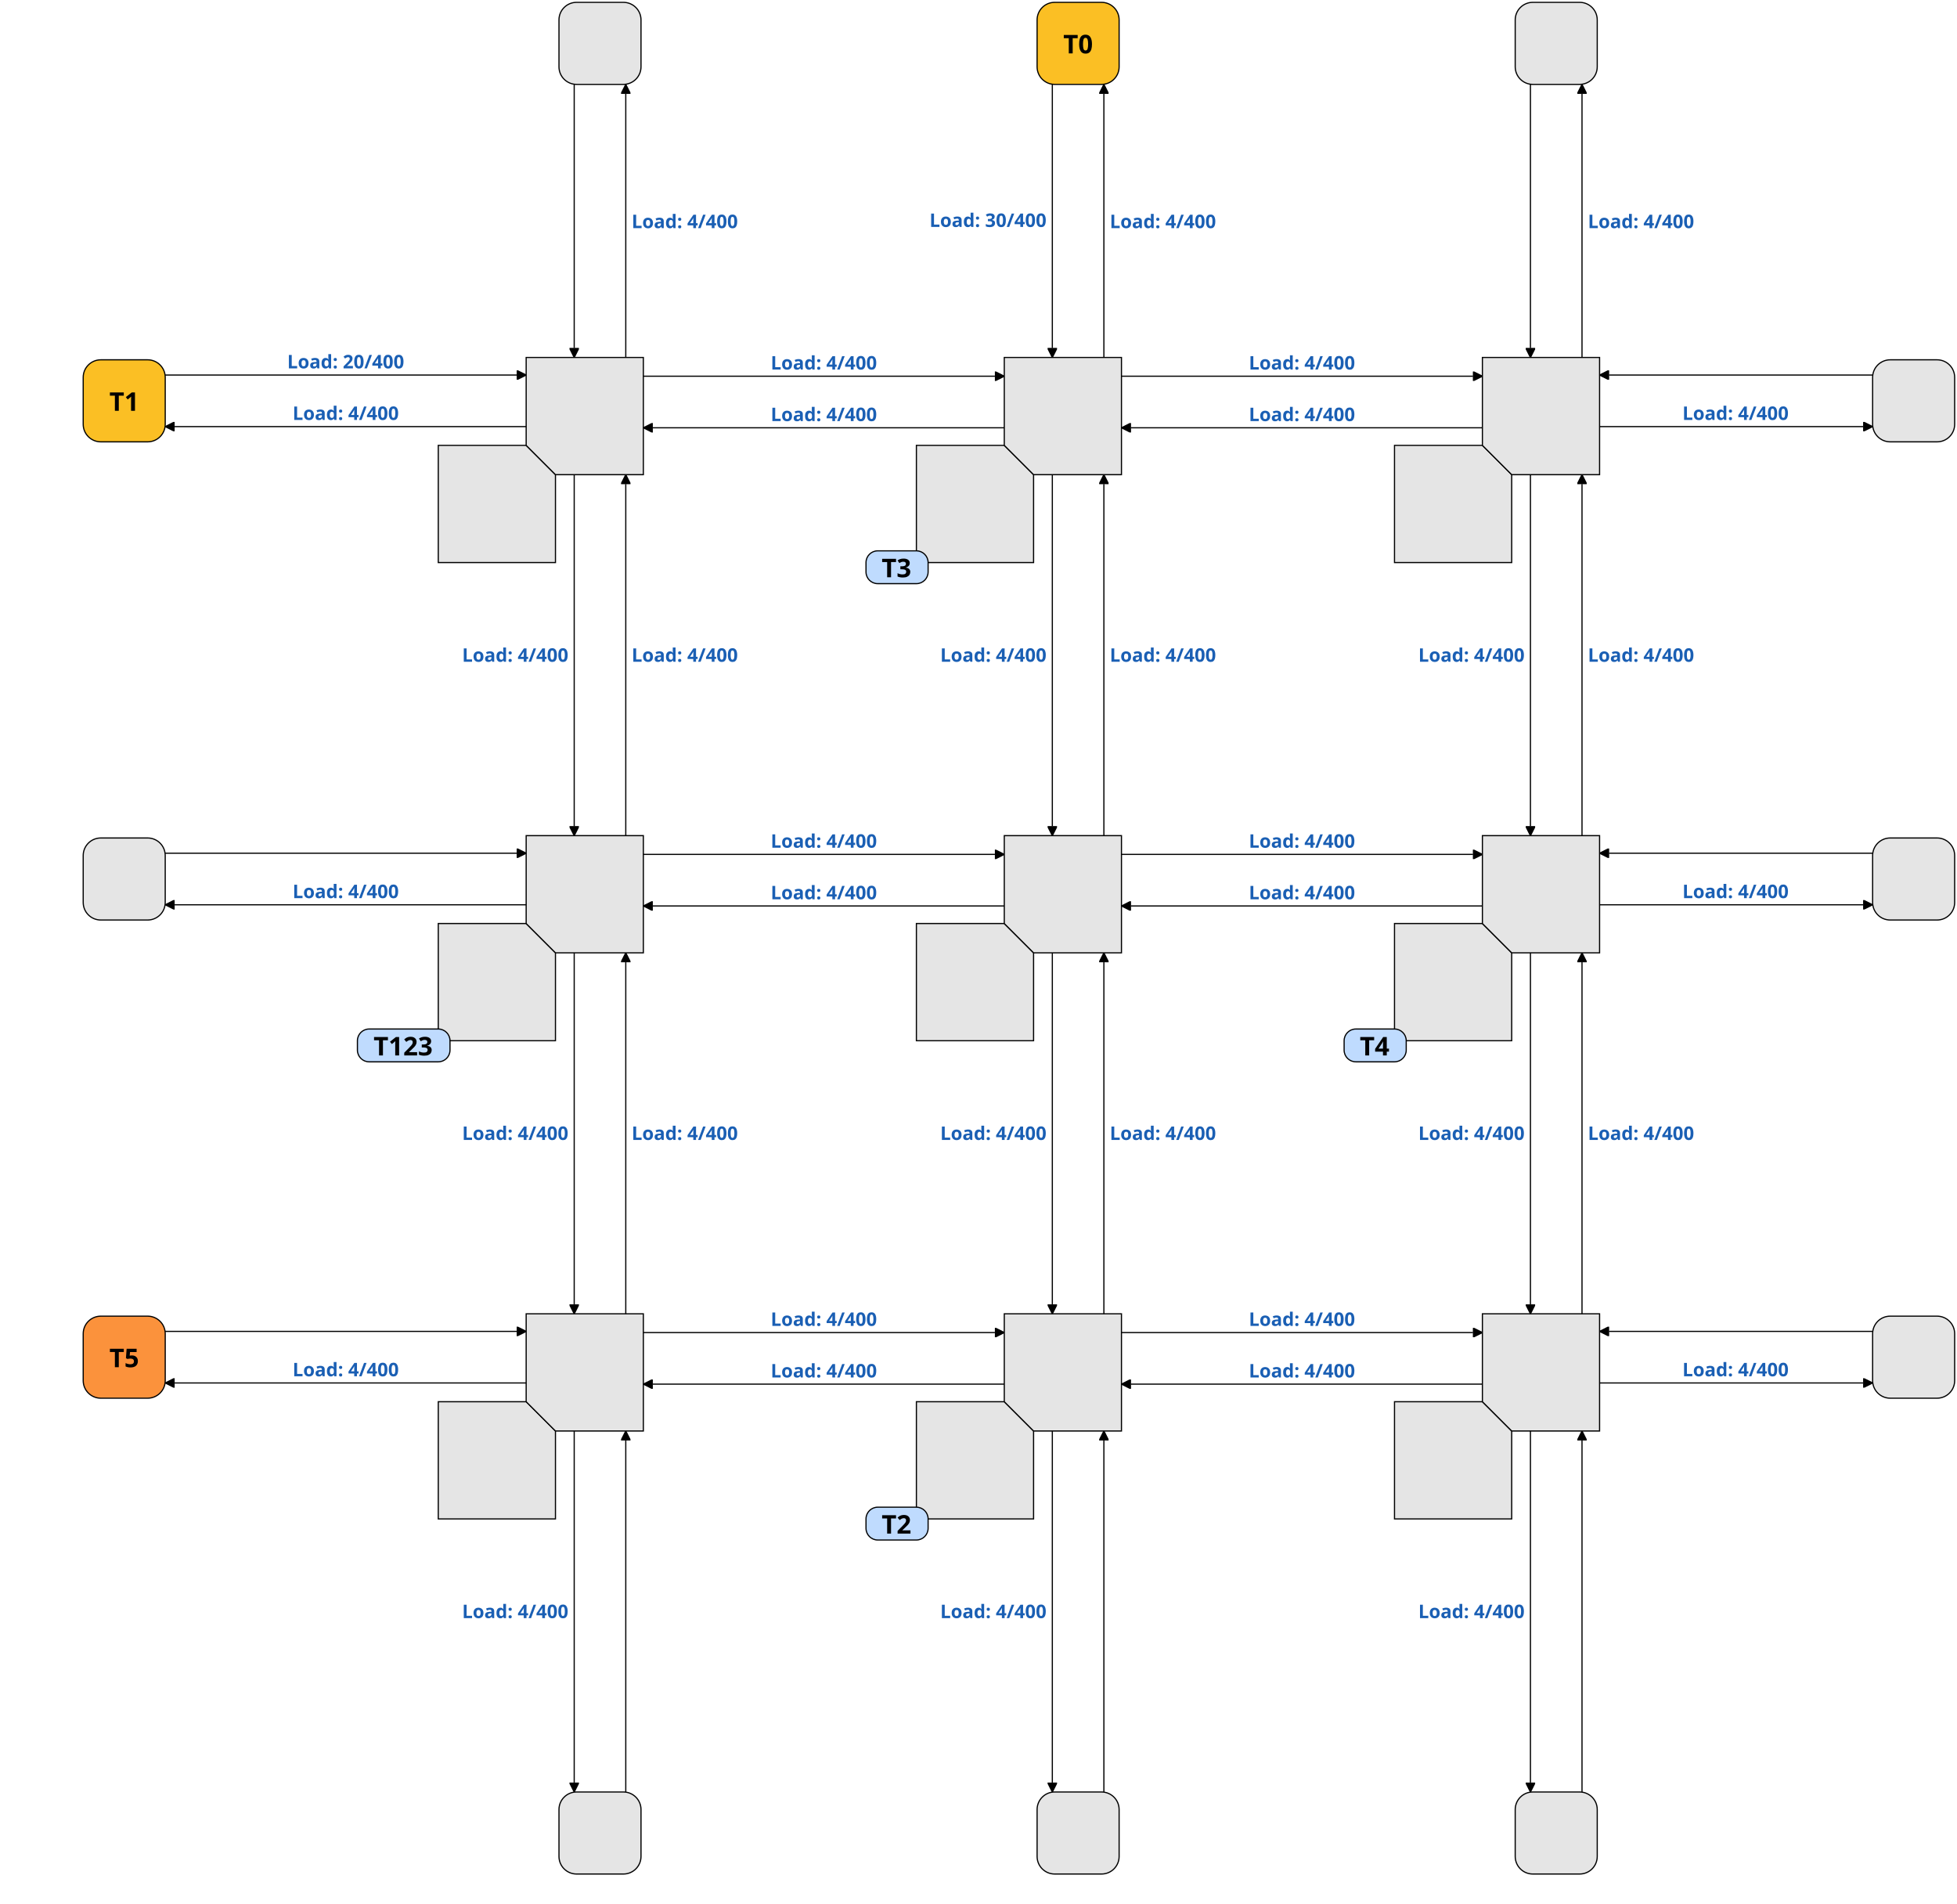
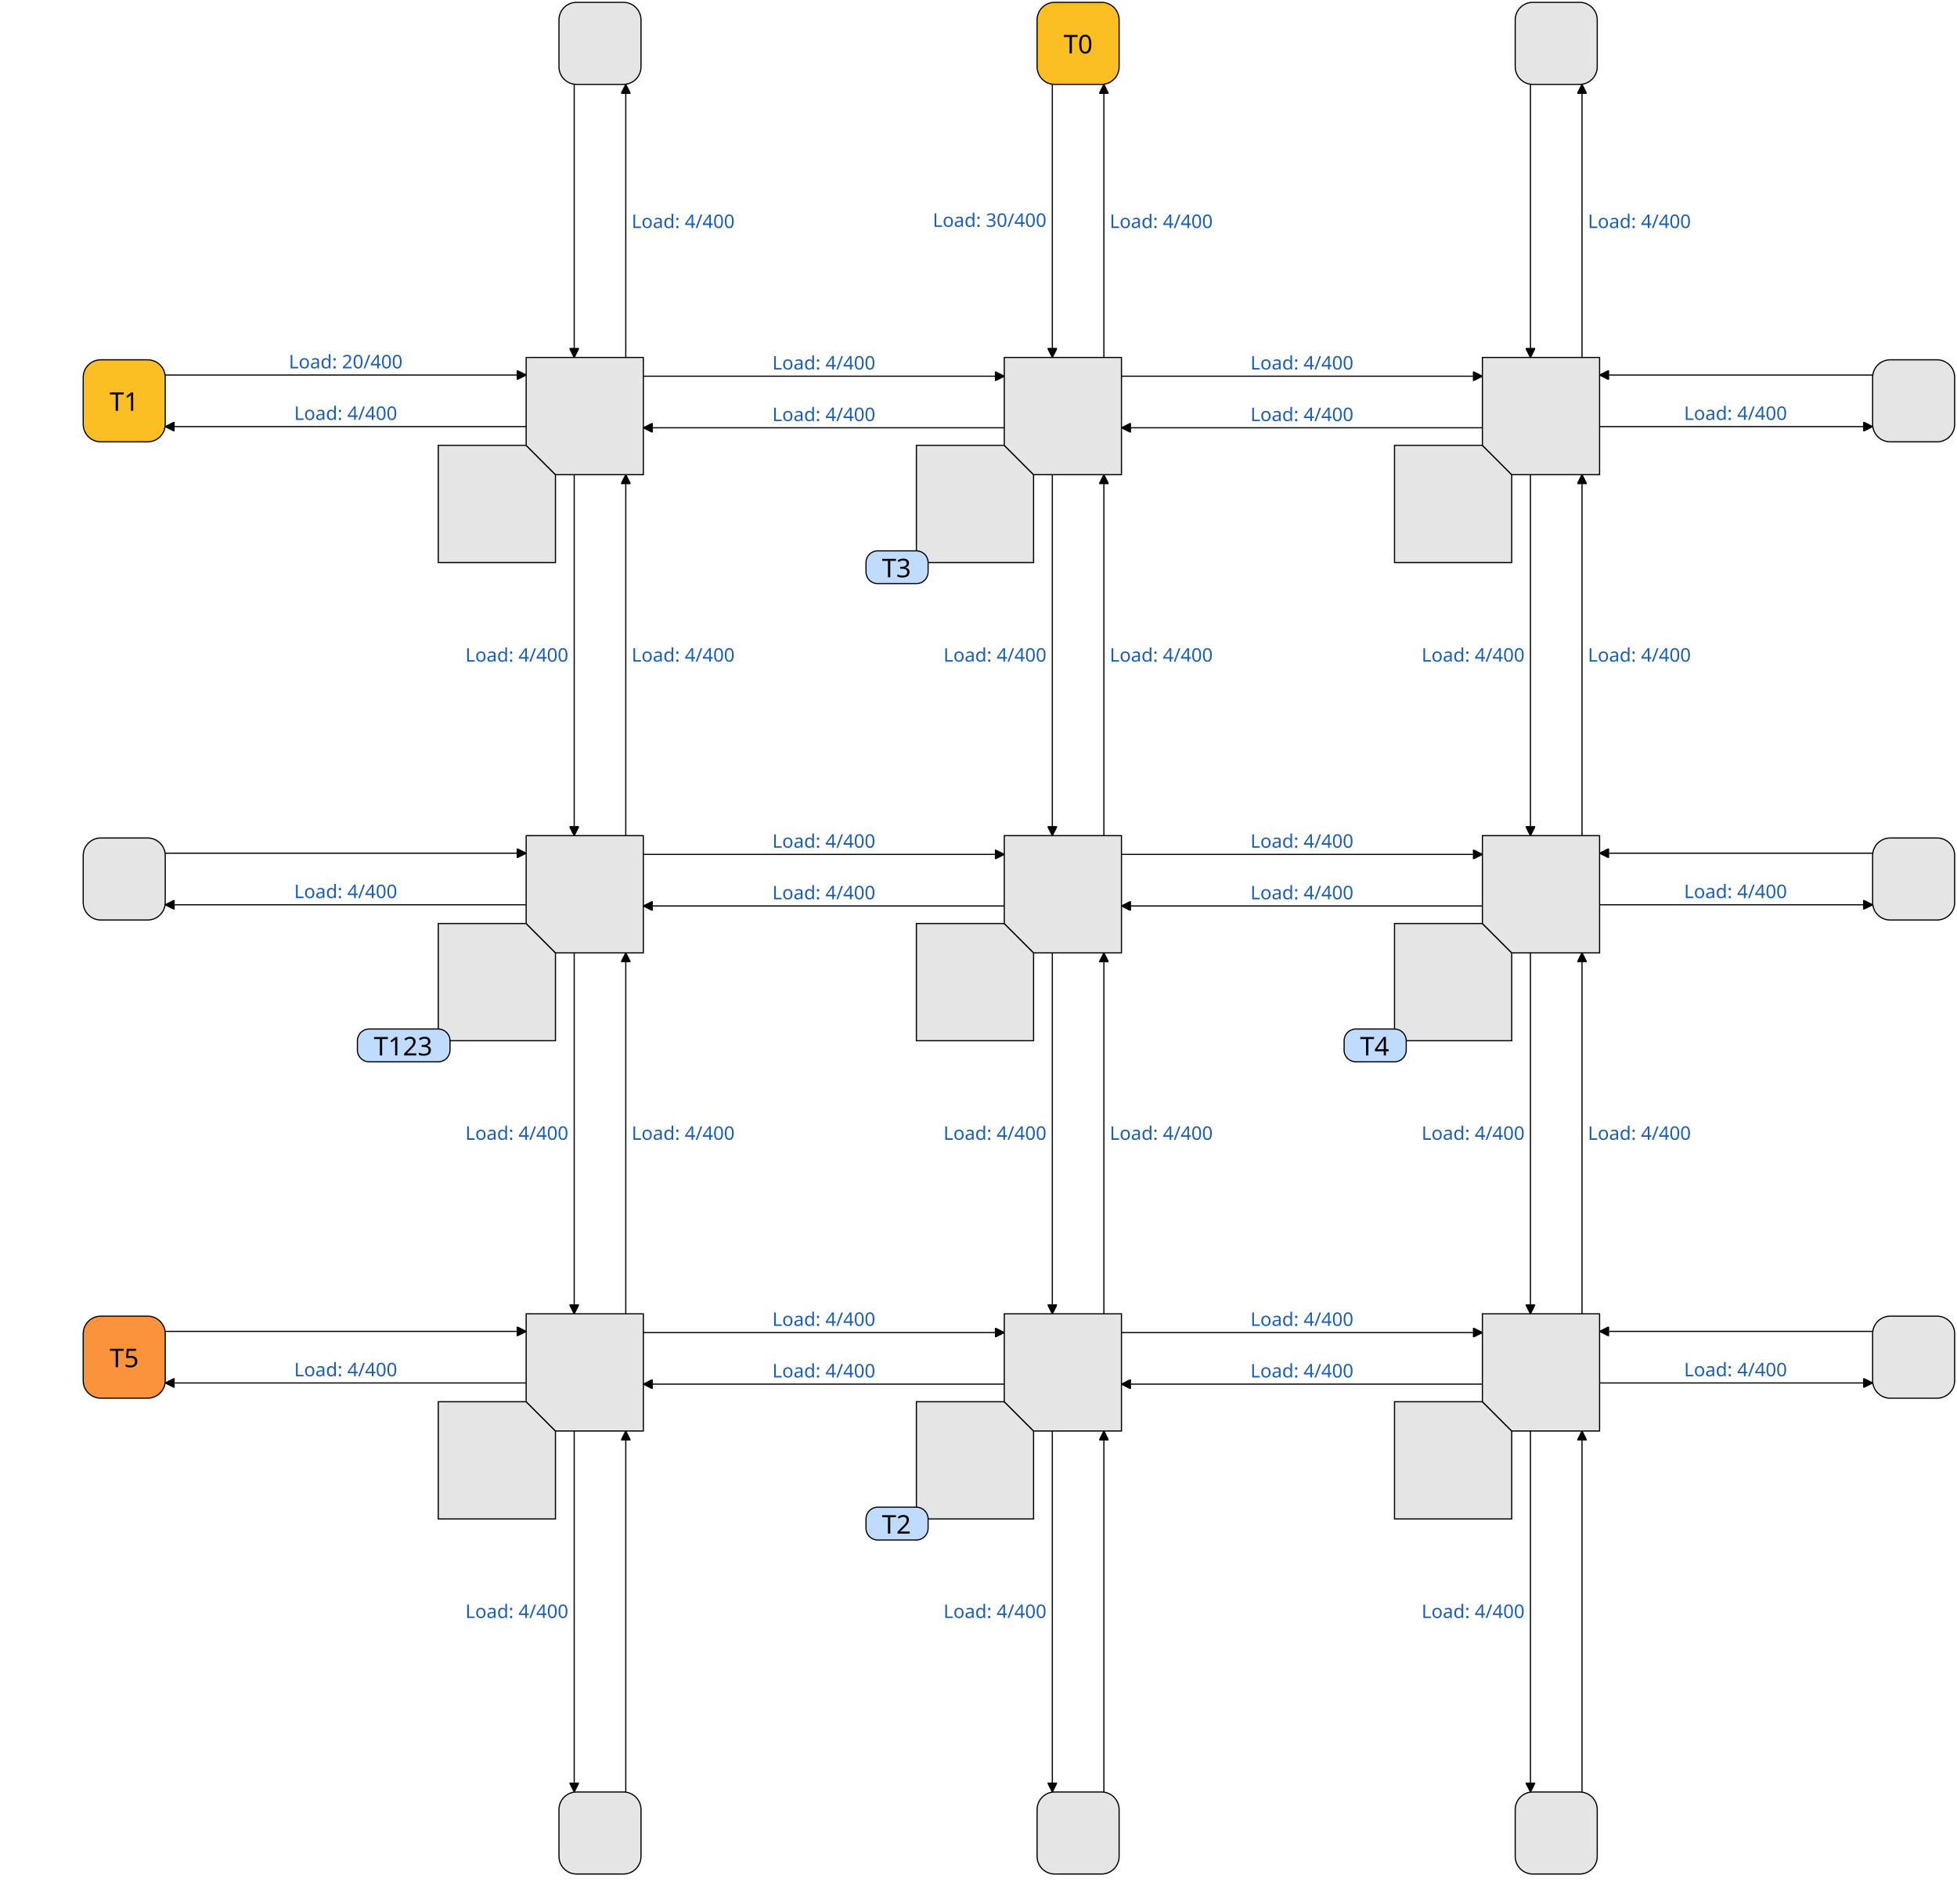
<svg xmlns="http://www.w3.org/2000/svg" preserveAspectRation="xMidYMid meet" class="mx-auto" viewBox="-869 -800 1670 1624">
  <defs>
    <marker id="arrowHead" orient="auto" markerWidth="8" markerHeight="8" refY="4">
      <path d="M0,0 M0,0 V8 L8,4 Z" fill="black" fill-rule="evenodd" stroke="black" stroke-linecap="butt" stroke-width="1" />
    </marker>
    <clipPath id="clip-c-0">
      <polygon points="-495 -420, -495 -320, -395 -320, -395 -395, -420 -420" />
    </clipPath>
    <clipPath id="clip-r-0">
      <polygon points="-420 -420, -420 -495, -320 -495, -320 -395, -395 -395" />
    </clipPath>
    <clipPath id="clip-c-1">
      <polygon points="-87 -420, -87 -320, 13 -320, 13 -395, -12 -420" />
    </clipPath>
    <clipPath id="clip-r-1">
      <polygon points="-12 -420, -12 -495, 88 -495, 88 -395, 13 -395" />
    </clipPath>
    <clipPath id="clip-c-2">
      <polygon points="321 -420, 321 -320, 421 -320, 421 -395, 396 -420" />
    </clipPath>
    <clipPath id="clip-r-2">
      <polygon points="396 -420, 396 -495, 496 -495, 496 -395, 421 -395" />
    </clipPath>
    <clipPath id="clip-c-3">
      <polygon points="-495 -12, -495 88, -395 88, -395 13, -420 -12" />
    </clipPath>
    <clipPath id="clip-r-3">
      <polygon points="-420 -12, -420 -87, -320 -87, -320 13, -395 13" />
    </clipPath>
    <clipPath id="clip-c-4">
      <polygon points="-87 -12, -87 88, 13 88, 13 13, -12 -12" />
    </clipPath>
    <clipPath id="clip-r-4">
      <polygon points="-12 -12, -12 -87, 88 -87, 88 13, 13 13" />
    </clipPath>
    <clipPath id="clip-c-5">
      <polygon points="321 -12, 321 88, 421 88, 421 13, 396 -12" />
    </clipPath>
    <clipPath id="clip-r-5">
      <polygon points="396 -12, 396 -87, 496 -87, 496 13, 421 13" />
    </clipPath>
    <clipPath id="clip-c-6">
      <polygon points="-495 396, -495 496, -395 496, -395 421, -420 396" />
    </clipPath>
    <clipPath id="clip-r-6">
      <polygon points="-420 396, -420 321, -320 321, -320 421, -395 421" />
    </clipPath>
    <clipPath id="clip-c-7">
      <polygon points="-87 396, -87 496, 13 496, 13 421, -12 396" />
    </clipPath>
    <clipPath id="clip-r-7">
      <polygon points="-12 396, -12 321, 88 321, 88 421, 13 421" />
    </clipPath>
    <clipPath id="clip-c-8">
      <polygon points="321 396, 321 496, 421 496, 421 421, 396 396" />
    </clipPath>
    <clipPath id="clip-r-8">
      <polygon points="396 396, 396 321, 496 321, 496 421, 421 421" />
    </clipPath>
  </defs>
  <style>.baseFill{fill: #e5e5e5;}</style>
  <g id="mainGroup">
    <g id="processingGroup" clip-path="url(#crop)">
      <g id="0">
        <path id="c0" d="M-495,-420 l0,100 l100,0 l0,-75 l-25,-25 l-75,0 Z" class="baseFill" fill-rule="evenodd" stroke="black" stroke-linecap="butt" stroke-width="1" />
        <path id="r0" d="M-420,-420 l0,-75 l100,0 l0,100 l-75,0 Z" class="baseFill" fill-rule="evenodd" stroke="black" stroke-linecap="butt" stroke-width="1" />
      </g>
      <g id="1">
        <path id="c1" d="M-87,-420 l0,100 l100,0 l0,-75 l-25,-25 l-75,0 Z" class="baseFill" fill-rule="evenodd" stroke="black" stroke-linecap="butt" stroke-width="1" />
        <path id="r1" d="M-12,-420 l0,-75 l100,0 l0,100 l-75,0 Z" class="baseFill" fill-rule="evenodd" stroke="black" stroke-linecap="butt" stroke-width="1" />
        <g>
          <rect x="-130" y="-330" width="53" height="28" rx="10" fill="#bfdbfe" stroke="black" stroke-width="1" />
-           <text x="-104" y="-316" font-size="22px" font-family="Roboto Mono" font-weight="bold" text-anchor="middle" dominant-baseline="central" fill="black">T3</text>
+           <text x="-104" y="-316" font-size="22px" font-family="Roboto Mono" font-weight="500" text-anchor="middle" dominant-baseline="central" fill="black">T3</text>
        </g>
      </g>
      <g id="2">
        <path id="c2" d="M321,-420 l0,100 l100,0 l0,-75 l-25,-25 l-75,0 Z" class="baseFill" fill-rule="evenodd" stroke="black" stroke-linecap="butt" stroke-width="1" />
        <path id="r2" d="M396,-420 l0,-75 l100,0 l0,100 l-75,0 Z" class="baseFill" fill-rule="evenodd" stroke="black" stroke-linecap="butt" stroke-width="1" />
      </g>
      <g id="3">
        <path id="c3" d="M-495,-12 l0,100 l100,0 l0,-75 l-25,-25 l-75,0 Z" class="baseFill" fill-rule="evenodd" stroke="black" stroke-linecap="butt" stroke-width="1" />
        <path id="r3" d="M-420,-12 l0,-75 l100,0 l0,100 l-75,0 Z" class="baseFill" fill-rule="evenodd" stroke="black" stroke-linecap="butt" stroke-width="1" />
        <g>
          <rect x="-564" y="78" width="79" height="28" rx="10" fill="#bfdbfe" stroke="black" stroke-width="1" />
-           <text x="-525" y="92" font-size="22px" font-family="Roboto Mono" font-weight="bold" text-anchor="middle" dominant-baseline="central" fill="black">T123</text>
+           <text x="-525" y="92" font-size="22px" font-family="Roboto Mono" font-weight="500" text-anchor="middle" dominant-baseline="central" fill="black">T123</text>
        </g>
      </g>
      <g id="4">
        <path id="c4" d="M-87,-12 l0,100 l100,0 l0,-75 l-25,-25 l-75,0 Z" class="baseFill" fill-rule="evenodd" stroke="black" stroke-linecap="butt" stroke-width="1" />
        <path id="r4" d="M-12,-12 l0,-75 l100,0 l0,100 l-75,0 Z" class="baseFill" fill-rule="evenodd" stroke="black" stroke-linecap="butt" stroke-width="1" />
      </g>
      <g id="5">
        <path id="c5" d="M321,-12 l0,100 l100,0 l0,-75 l-25,-25 l-75,0 Z" class="baseFill" fill-rule="evenodd" stroke="black" stroke-linecap="butt" stroke-width="1" />
        <path id="r5" d="M396,-12 l0,-75 l100,0 l0,100 l-75,0 Z" class="baseFill" fill-rule="evenodd" stroke="black" stroke-linecap="butt" stroke-width="1" />
        <g>
          <rect x="278" y="78" width="53" height="28" rx="10" fill="#bfdbfe" stroke="black" stroke-width="1" />
-           <text x="304" y="92" font-size="22px" font-family="Roboto Mono" font-weight="bold" text-anchor="middle" dominant-baseline="central" fill="black">T4</text>
+           <text x="304" y="92" font-size="22px" font-family="Roboto Mono" font-weight="500" text-anchor="middle" dominant-baseline="central" fill="black">T4</text>
        </g>
      </g>
      <g id="6">
        <path id="c6" d="M-495,396 l0,100 l100,0 l0,-75 l-25,-25 l-75,0 Z" class="baseFill" fill-rule="evenodd" stroke="black" stroke-linecap="butt" stroke-width="1" />
        <path id="r6" d="M-420,396 l0,-75 l100,0 l0,100 l-75,0 Z" class="baseFill" fill-rule="evenodd" stroke="black" stroke-linecap="butt" stroke-width="1" />
      </g>
      <g id="7">
        <path id="c7" d="M-87,396 l0,100 l100,0 l0,-75 l-25,-25 l-75,0 Z" class="baseFill" fill-rule="evenodd" stroke="black" stroke-linecap="butt" stroke-width="1" />
        <path id="r7" d="M-12,396 l0,-75 l100,0 l0,100 l-75,0 Z" class="baseFill" fill-rule="evenodd" stroke="black" stroke-linecap="butt" stroke-width="1" />
        <g>
          <rect x="-130" y="486" width="53" height="28" rx="10" fill="#bfdbfe" stroke="black" stroke-width="1" />
-           <text x="-104" y="500" font-size="22px" font-family="Roboto Mono" font-weight="bold" text-anchor="middle" dominant-baseline="central" fill="black">T2</text>
+           <text x="-104" y="500" font-size="22px" font-family="Roboto Mono" font-weight="500" text-anchor="middle" dominant-baseline="central" fill="black">T2</text>
        </g>
      </g>
      <g id="8">
        <path id="c8" d="M321,396 l0,100 l100,0 l0,-75 l-25,-25 l-75,0 Z" class="baseFill" fill-rule="evenodd" stroke="black" stroke-linecap="butt" stroke-width="1" />
        <path id="r8" d="M396,396 l0,-75 l100,0 l0,100 l-75,0 Z" class="baseFill" fill-rule="evenodd" stroke="black" stroke-linecap="butt" stroke-width="1" />
      </g>
    </g>
    <g>
      <g>
        <path d="M-379,-395 v300" fill-rule="evenodd" stroke="black" stroke-linecap="butt" stroke-width="1" marker-end="url(#arrowHead)" clip-path="url(#crop)" />
        <path d="M-320,-479 h300" fill-rule="evenodd" stroke="black" stroke-linecap="butt" stroke-width="1" marker-end="url(#arrowHead)" clip-path="url(#crop)" />
        <path d="M29,-395 v300" fill-rule="evenodd" stroke="black" stroke-linecap="butt" stroke-width="1" marker-end="url(#arrowHead)" clip-path="url(#crop)" />
        <path d="M-12,-435 h-300" fill-rule="evenodd" stroke="black" stroke-linecap="butt" stroke-width="1" marker-end="url(#arrowHead)" clip-path="url(#crop)" />
        <path d="M88,-479 h300" fill-rule="evenodd" stroke="black" stroke-linecap="butt" stroke-width="1" marker-end="url(#arrowHead)" clip-path="url(#crop)" />
        <path d="M437,-395 v300" fill-rule="evenodd" stroke="black" stroke-linecap="butt" stroke-width="1" marker-end="url(#arrowHead)" clip-path="url(#crop)" />
        <path d="M396,-435 h-300" fill-rule="evenodd" stroke="black" stroke-linecap="butt" stroke-width="1" marker-end="url(#arrowHead)" clip-path="url(#crop)" />
        <path d="M-335,-87 v-300" fill-rule="evenodd" stroke="black" stroke-linecap="butt" stroke-width="1" marker-end="url(#arrowHead)" clip-path="url(#crop)" />
        <path d="M-379,13 v300" fill-rule="evenodd" stroke="black" stroke-linecap="butt" stroke-width="1" marker-end="url(#arrowHead)" clip-path="url(#crop)" />
        <path d="M-320,-71 h300" fill-rule="evenodd" stroke="black" stroke-linecap="butt" stroke-width="1" marker-end="url(#arrowHead)" clip-path="url(#crop)" />
        <path d="M73,-87 v-300" fill-rule="evenodd" stroke="black" stroke-linecap="butt" stroke-width="1" marker-end="url(#arrowHead)" clip-path="url(#crop)" />
        <path d="M29,13 v300" fill-rule="evenodd" stroke="black" stroke-linecap="butt" stroke-width="1" marker-end="url(#arrowHead)" clip-path="url(#crop)" />
        <path d="M-12,-27 h-300" fill-rule="evenodd" stroke="black" stroke-linecap="butt" stroke-width="1" marker-end="url(#arrowHead)" clip-path="url(#crop)" />
        <path d="M88,-71 h300" fill-rule="evenodd" stroke="black" stroke-linecap="butt" stroke-width="1" marker-end="url(#arrowHead)" clip-path="url(#crop)" />
        <path d="M481,-87 v-300" fill-rule="evenodd" stroke="black" stroke-linecap="butt" stroke-width="1" marker-end="url(#arrowHead)" clip-path="url(#crop)" />
        <path d="M437,13 v300" fill-rule="evenodd" stroke="black" stroke-linecap="butt" stroke-width="1" marker-end="url(#arrowHead)" clip-path="url(#crop)" />
        <path d="M396,-27 h-300" fill-rule="evenodd" stroke="black" stroke-linecap="butt" stroke-width="1" marker-end="url(#arrowHead)" clip-path="url(#crop)" />
        <path d="M-335,321 v-300" fill-rule="evenodd" stroke="black" stroke-linecap="butt" stroke-width="1" marker-end="url(#arrowHead)" clip-path="url(#crop)" />
        <path d="M-320,337 h300" fill-rule="evenodd" stroke="black" stroke-linecap="butt" stroke-width="1" marker-end="url(#arrowHead)" clip-path="url(#crop)" />
        <path d="M73,321 v-300" fill-rule="evenodd" stroke="black" stroke-linecap="butt" stroke-width="1" marker-end="url(#arrowHead)" clip-path="url(#crop)" />
        <path d="M-12,381 h-300" fill-rule="evenodd" stroke="black" stroke-linecap="butt" stroke-width="1" marker-end="url(#arrowHead)" clip-path="url(#crop)" />
        <path d="M88,337 h300" fill-rule="evenodd" stroke="black" stroke-linecap="butt" stroke-width="1" marker-end="url(#arrowHead)" clip-path="url(#crop)" />
        <path d="M481,321 v-300" fill-rule="evenodd" stroke="black" stroke-linecap="butt" stroke-width="1" marker-end="url(#arrowHead)" clip-path="url(#crop)" />
        <path d="M396,381 h-300" fill-rule="evenodd" stroke="black" stroke-linecap="butt" stroke-width="1" marker-end="url(#arrowHead)" clip-path="url(#crop)" />
      </g>
      <g id="edgeConnetions" class="edgeData">
        <path d="M-379,-728 v225" fill-rule="evenodd" stroke="black" stroke-linecap="butt" stroke-width="1" marker-end="url(#arrowHead)" clip-path="url(#crop)" />
        <path d="M-728,-480 h300" fill-rule="evenodd" stroke="black" stroke-linecap="butt" stroke-width="1" marker-end="url(#arrowHead)" clip-path="url(#crop)" />
        <path d="M29,-728 v225" fill-rule="evenodd" stroke="black" stroke-linecap="butt" stroke-width="1" marker-end="url(#arrowHead)" clip-path="url(#crop)" />
        <path d="M437,-728 v225" fill-rule="evenodd" stroke="black" stroke-linecap="butt" stroke-width="1" marker-end="url(#arrowHead)" clip-path="url(#crop)" />
        <path d="M729,-480 h-225" fill-rule="evenodd" stroke="black" stroke-linecap="butt" stroke-width="1" marker-end="url(#arrowHead)" clip-path="url(#crop)" />
        <path d="M-728,-72 h300" fill-rule="evenodd" stroke="black" stroke-linecap="butt" stroke-width="1" marker-end="url(#arrowHead)" clip-path="url(#crop)" />
        <path d="M729,-72 h-225" fill-rule="evenodd" stroke="black" stroke-linecap="butt" stroke-width="1" marker-end="url(#arrowHead)" clip-path="url(#crop)" />
        <path d="M-335,729 v-300" fill-rule="evenodd" stroke="black" stroke-linecap="butt" stroke-width="1" marker-end="url(#arrowHead)" clip-path="url(#crop)" />
        <path d="M-728,336 h300" fill-rule="evenodd" stroke="black" stroke-linecap="butt" stroke-width="1" marker-end="url(#arrowHead)" clip-path="url(#crop)" />
        <path d="M73,729 v-300" fill-rule="evenodd" stroke="black" stroke-linecap="butt" stroke-width="1" marker-end="url(#arrowHead)" clip-path="url(#crop)" />
        <path d="M481,729 v-300" fill-rule="evenodd" stroke="black" stroke-linecap="butt" stroke-width="1" marker-end="url(#arrowHead)" clip-path="url(#crop)" />
        <path d="M729,336 h-225" fill-rule="evenodd" stroke="black" stroke-linecap="butt" stroke-width="1" marker-end="url(#arrowHead)" clip-path="url(#crop)" />
        <path d="M-335,-495 v-225" fill-rule="evenodd" stroke="black" stroke-linecap="butt" stroke-width="1" marker-end="url(#arrowHead)" clip-path="url(#crop)" />
        <path d="M-420,-436 h-300" fill-rule="evenodd" stroke="black" stroke-linecap="butt" stroke-width="1" marker-end="url(#arrowHead)" clip-path="url(#crop)" />
        <path d="M73,-495 v-225" fill-rule="evenodd" stroke="black" stroke-linecap="butt" stroke-width="1" marker-end="url(#arrowHead)" clip-path="url(#crop)" />
        <path d="M481,-495 v-225" fill-rule="evenodd" stroke="black" stroke-linecap="butt" stroke-width="1" marker-end="url(#arrowHead)" clip-path="url(#crop)" />
        <path d="M496,-436 h225" fill-rule="evenodd" stroke="black" stroke-linecap="butt" stroke-width="1" marker-end="url(#arrowHead)" clip-path="url(#crop)" />
        <path d="M-420,-28 h-300" fill-rule="evenodd" stroke="black" stroke-linecap="butt" stroke-width="1" marker-end="url(#arrowHead)" clip-path="url(#crop)" />
        <path d="M496,-28 h225" fill-rule="evenodd" stroke="black" stroke-linecap="butt" stroke-width="1" marker-end="url(#arrowHead)" clip-path="url(#crop)" />
        <path d="M-379,421 v300" fill-rule="evenodd" stroke="black" stroke-linecap="butt" stroke-width="1" marker-end="url(#arrowHead)" clip-path="url(#crop)" />
        <path d="M-420,380 h-300" fill-rule="evenodd" stroke="black" stroke-linecap="butt" stroke-width="1" marker-end="url(#arrowHead)" clip-path="url(#crop)" />
        <path d="M29,421 v300" fill-rule="evenodd" stroke="black" stroke-linecap="butt" stroke-width="1" marker-end="url(#arrowHead)" clip-path="url(#crop)" />
        <path d="M437,421 v300" fill-rule="evenodd" stroke="black" stroke-linecap="butt" stroke-width="1" marker-end="url(#arrowHead)" clip-path="url(#crop)" />
        <path d="M496,380 h225" fill-rule="evenodd" stroke="black" stroke-linecap="butt" stroke-width="1" marker-end="url(#arrowHead)" clip-path="url(#crop)" />
      </g>
    </g>
    <g id="information">
      <g clip-path="url(#crop)">
        <g clip-path="url(#clip-c-0)" />
        <g clip-path="url(#clip-r-0)" />
-         <text x="-330" y="-611" font-size="16px" font-family="Roboto Mono" font-weight="bold" text-anchor="start" dominant-baseline="middle" fill="#1a5fb4" class="edgeData">Load: 4/400</text>
-         <text x="-384" y="-241" font-size="16px" font-family="Roboto Mono" font-weight="bold" text-anchor="end" dominant-baseline="middle" fill="#1a5fb4">Load: 4/400</text>
-         <text x="-574" y="-437" font-size="16px" font-family="Roboto Mono" font-weight="bold" text-anchor="middle" dominant-baseline="text-after-edge" fill="#1a5fb4" class="edgeData">Load: 4/400</text>
-         <text x="-166" y="-480" font-size="16px" font-family="Roboto Mono" font-weight="bold" text-anchor="middle" dominant-baseline="text-after-edge" fill="#1a5fb4">Load: 4/400</text>
-         <text x="-574" y="-481" font-size="16px" font-family="Roboto Mono" font-weight="bold" text-anchor="middle" dominant-baseline="text-after-edge" fill="#1a5fb4" class="edgeData">Load: 20/400</text>
+         <text x="-330" y="-611" font-size="16px" font-family="Roboto Mono" font-weight="500" text-anchor="start" dominant-baseline="middle" fill="#1a5fb4" class="edgeData">Load: 4/400</text>
+         <text x="-384" y="-241" font-size="16px" font-family="Roboto Mono" font-weight="500" text-anchor="end" dominant-baseline="middle" fill="#1a5fb4">Load: 4/400</text>
+         <text x="-574" y="-437" font-size="16px" font-family="Roboto Mono" font-weight="500" text-anchor="middle" dominant-baseline="text-after-edge" fill="#1a5fb4" class="edgeData">Load: 4/400</text>
+         <text x="-166" y="-480" font-size="16px" font-family="Roboto Mono" font-weight="500" text-anchor="middle" dominant-baseline="text-after-edge" fill="#1a5fb4">Load: 4/400</text>
+         <text x="-574" y="-481" font-size="16px" font-family="Roboto Mono" font-weight="500" text-anchor="middle" dominant-baseline="text-after-edge" fill="#1a5fb4" class="edgeData">Load: 20/400</text>
      </g>
      <g clip-path="url(#crop)">
        <g clip-path="url(#clip-c-1)" />
        <g clip-path="url(#clip-r-1)" />
-         <text x="78" y="-611" font-size="16px" font-family="Roboto Mono" font-weight="bold" text-anchor="start" dominant-baseline="middle" fill="#1a5fb4" class="edgeData">Load: 4/400</text>
-         <text x="24" y="-241" font-size="16px" font-family="Roboto Mono" font-weight="bold" text-anchor="end" dominant-baseline="middle" fill="#1a5fb4">Load: 4/400</text>
-         <text x="-166" y="-436" font-size="16px" font-family="Roboto Mono" font-weight="bold" text-anchor="middle" dominant-baseline="text-after-edge" fill="#1a5fb4">Load: 4/400</text>
-         <text x="242" y="-480" font-size="16px" font-family="Roboto Mono" font-weight="bold" text-anchor="middle" dominant-baseline="text-after-edge" fill="#1a5fb4">Load: 4/400</text>
-         <text x="24" y="-612" font-size="16px" font-family="Roboto Mono" font-weight="bold" text-anchor="end" dominant-baseline="middle" fill="#1a5fb4" class="edgeData">Load: 30/400</text>
+         <text x="78" y="-611" font-size="16px" font-family="Roboto Mono" font-weight="500" text-anchor="start" dominant-baseline="middle" fill="#1a5fb4" class="edgeData">Load: 4/400</text>
+         <text x="24" y="-241" font-size="16px" font-family="Roboto Mono" font-weight="500" text-anchor="end" dominant-baseline="middle" fill="#1a5fb4">Load: 4/400</text>
+         <text x="-166" y="-436" font-size="16px" font-family="Roboto Mono" font-weight="500" text-anchor="middle" dominant-baseline="text-after-edge" fill="#1a5fb4">Load: 4/400</text>
+         <text x="242" y="-480" font-size="16px" font-family="Roboto Mono" font-weight="500" text-anchor="middle" dominant-baseline="text-after-edge" fill="#1a5fb4">Load: 4/400</text>
+         <text x="24" y="-612" font-size="16px" font-family="Roboto Mono" font-weight="500" text-anchor="end" dominant-baseline="middle" fill="#1a5fb4" class="edgeData">Load: 30/400</text>
      </g>
      <g clip-path="url(#crop)">
        <g clip-path="url(#clip-c-2)" />
        <g clip-path="url(#clip-r-2)" />
-         <text x="486" y="-611" font-size="16px" font-family="Roboto Mono" font-weight="bold" text-anchor="start" dominant-baseline="middle" fill="#1a5fb4" class="edgeData">Load: 4/400</text>
-         <text x="432" y="-241" font-size="16px" font-family="Roboto Mono" font-weight="bold" text-anchor="end" dominant-baseline="middle" fill="#1a5fb4">Load: 4/400</text>
-         <text x="242" y="-436" font-size="16px" font-family="Roboto Mono" font-weight="bold" text-anchor="middle" dominant-baseline="text-after-edge" fill="#1a5fb4">Load: 4/400</text>
-         <text x="612" y="-437" font-size="16px" font-family="Roboto Mono" font-weight="bold" text-anchor="middle" dominant-baseline="text-after-edge" fill="#1a5fb4" class="edgeData">Load: 4/400</text>
+         <text x="486" y="-611" font-size="16px" font-family="Roboto Mono" font-weight="500" text-anchor="start" dominant-baseline="middle" fill="#1a5fb4" class="edgeData">Load: 4/400</text>
+         <text x="432" y="-241" font-size="16px" font-family="Roboto Mono" font-weight="500" text-anchor="end" dominant-baseline="middle" fill="#1a5fb4">Load: 4/400</text>
+         <text x="242" y="-436" font-size="16px" font-family="Roboto Mono" font-weight="500" text-anchor="middle" dominant-baseline="text-after-edge" fill="#1a5fb4">Load: 4/400</text>
+         <text x="612" y="-437" font-size="16px" font-family="Roboto Mono" font-weight="500" text-anchor="middle" dominant-baseline="text-after-edge" fill="#1a5fb4" class="edgeData">Load: 4/400</text>
      </g>
      <g clip-path="url(#crop)">
        <g clip-path="url(#clip-c-3)" />
        <g clip-path="url(#clip-r-3)" />
-         <text x="-330" y="-241" font-size="16px" font-family="Roboto Mono" font-weight="bold" text-anchor="start" dominant-baseline="middle" fill="#1a5fb4">Load: 4/400</text>
-         <text x="-384" y="167" font-size="16px" font-family="Roboto Mono" font-weight="bold" text-anchor="end" dominant-baseline="middle" fill="#1a5fb4">Load: 4/400</text>
-         <text x="-574" y="-29" font-size="16px" font-family="Roboto Mono" font-weight="bold" text-anchor="middle" dominant-baseline="text-after-edge" fill="#1a5fb4" class="edgeData">Load: 4/400</text>
-         <text x="-166" y="-72" font-size="16px" font-family="Roboto Mono" font-weight="bold" text-anchor="middle" dominant-baseline="text-after-edge" fill="#1a5fb4">Load: 4/400</text>
+         <text x="-330" y="-241" font-size="16px" font-family="Roboto Mono" font-weight="500" text-anchor="start" dominant-baseline="middle" fill="#1a5fb4">Load: 4/400</text>
+         <text x="-384" y="167" font-size="16px" font-family="Roboto Mono" font-weight="500" text-anchor="end" dominant-baseline="middle" fill="#1a5fb4">Load: 4/400</text>
+         <text x="-574" y="-29" font-size="16px" font-family="Roboto Mono" font-weight="500" text-anchor="middle" dominant-baseline="text-after-edge" fill="#1a5fb4" class="edgeData">Load: 4/400</text>
+         <text x="-166" y="-72" font-size="16px" font-family="Roboto Mono" font-weight="500" text-anchor="middle" dominant-baseline="text-after-edge" fill="#1a5fb4">Load: 4/400</text>
      </g>
      <g clip-path="url(#crop)">
        <g clip-path="url(#clip-c-4)" />
        <g clip-path="url(#clip-r-4)" />
-         <text x="78" y="-241" font-size="16px" font-family="Roboto Mono" font-weight="bold" text-anchor="start" dominant-baseline="middle" fill="#1a5fb4">Load: 4/400</text>
-         <text x="24" y="167" font-size="16px" font-family="Roboto Mono" font-weight="bold" text-anchor="end" dominant-baseline="middle" fill="#1a5fb4">Load: 4/400</text>
-         <text x="-166" y="-28" font-size="16px" font-family="Roboto Mono" font-weight="bold" text-anchor="middle" dominant-baseline="text-after-edge" fill="#1a5fb4">Load: 4/400</text>
-         <text x="242" y="-72" font-size="16px" font-family="Roboto Mono" font-weight="bold" text-anchor="middle" dominant-baseline="text-after-edge" fill="#1a5fb4">Load: 4/400</text>
+         <text x="78" y="-241" font-size="16px" font-family="Roboto Mono" font-weight="500" text-anchor="start" dominant-baseline="middle" fill="#1a5fb4">Load: 4/400</text>
+         <text x="24" y="167" font-size="16px" font-family="Roboto Mono" font-weight="500" text-anchor="end" dominant-baseline="middle" fill="#1a5fb4">Load: 4/400</text>
+         <text x="-166" y="-28" font-size="16px" font-family="Roboto Mono" font-weight="500" text-anchor="middle" dominant-baseline="text-after-edge" fill="#1a5fb4">Load: 4/400</text>
+         <text x="242" y="-72" font-size="16px" font-family="Roboto Mono" font-weight="500" text-anchor="middle" dominant-baseline="text-after-edge" fill="#1a5fb4">Load: 4/400</text>
      </g>
      <g clip-path="url(#crop)">
        <g clip-path="url(#clip-c-5)" />
        <g clip-path="url(#clip-r-5)" />
-         <text x="486" y="-241" font-size="16px" font-family="Roboto Mono" font-weight="bold" text-anchor="start" dominant-baseline="middle" fill="#1a5fb4">Load: 4/400</text>
-         <text x="432" y="167" font-size="16px" font-family="Roboto Mono" font-weight="bold" text-anchor="end" dominant-baseline="middle" fill="#1a5fb4">Load: 4/400</text>
-         <text x="242" y="-28" font-size="16px" font-family="Roboto Mono" font-weight="bold" text-anchor="middle" dominant-baseline="text-after-edge" fill="#1a5fb4">Load: 4/400</text>
-         <text x="612" y="-29" font-size="16px" font-family="Roboto Mono" font-weight="bold" text-anchor="middle" dominant-baseline="text-after-edge" fill="#1a5fb4" class="edgeData">Load: 4/400</text>
+         <text x="486" y="-241" font-size="16px" font-family="Roboto Mono" font-weight="500" text-anchor="start" dominant-baseline="middle" fill="#1a5fb4">Load: 4/400</text>
+         <text x="432" y="167" font-size="16px" font-family="Roboto Mono" font-weight="500" text-anchor="end" dominant-baseline="middle" fill="#1a5fb4">Load: 4/400</text>
+         <text x="242" y="-28" font-size="16px" font-family="Roboto Mono" font-weight="500" text-anchor="middle" dominant-baseline="text-after-edge" fill="#1a5fb4">Load: 4/400</text>
+         <text x="612" y="-29" font-size="16px" font-family="Roboto Mono" font-weight="500" text-anchor="middle" dominant-baseline="text-after-edge" fill="#1a5fb4" class="edgeData">Load: 4/400</text>
      </g>
      <g clip-path="url(#crop)">
        <g clip-path="url(#clip-c-6)" />
        <g clip-path="url(#clip-r-6)" />
-         <text x="-330" y="167" font-size="16px" font-family="Roboto Mono" font-weight="bold" text-anchor="start" dominant-baseline="middle" fill="#1a5fb4">Load: 4/400</text>
-         <text x="-384" y="575" font-size="16px" font-family="Roboto Mono" font-weight="bold" text-anchor="end" dominant-baseline="middle" fill="#1a5fb4" class="edgeData">Load: 4/400</text>
-         <text x="-574" y="379" font-size="16px" font-family="Roboto Mono" font-weight="bold" text-anchor="middle" dominant-baseline="text-after-edge" fill="#1a5fb4" class="edgeData">Load: 4/400</text>
-         <text x="-166" y="336" font-size="16px" font-family="Roboto Mono" font-weight="bold" text-anchor="middle" dominant-baseline="text-after-edge" fill="#1a5fb4">Load: 4/400</text>
+         <text x="-330" y="167" font-size="16px" font-family="Roboto Mono" font-weight="500" text-anchor="start" dominant-baseline="middle" fill="#1a5fb4">Load: 4/400</text>
+         <text x="-384" y="575" font-size="16px" font-family="Roboto Mono" font-weight="500" text-anchor="end" dominant-baseline="middle" fill="#1a5fb4" class="edgeData">Load: 4/400</text>
+         <text x="-574" y="379" font-size="16px" font-family="Roboto Mono" font-weight="500" text-anchor="middle" dominant-baseline="text-after-edge" fill="#1a5fb4" class="edgeData">Load: 4/400</text>
+         <text x="-166" y="336" font-size="16px" font-family="Roboto Mono" font-weight="500" text-anchor="middle" dominant-baseline="text-after-edge" fill="#1a5fb4">Load: 4/400</text>
      </g>
      <g clip-path="url(#crop)">
        <g clip-path="url(#clip-c-7)" />
        <g clip-path="url(#clip-r-7)" />
-         <text x="78" y="167" font-size="16px" font-family="Roboto Mono" font-weight="bold" text-anchor="start" dominant-baseline="middle" fill="#1a5fb4">Load: 4/400</text>
-         <text x="24" y="575" font-size="16px" font-family="Roboto Mono" font-weight="bold" text-anchor="end" dominant-baseline="middle" fill="#1a5fb4" class="edgeData">Load: 4/400</text>
-         <text x="-166" y="380" font-size="16px" font-family="Roboto Mono" font-weight="bold" text-anchor="middle" dominant-baseline="text-after-edge" fill="#1a5fb4">Load: 4/400</text>
-         <text x="242" y="336" font-size="16px" font-family="Roboto Mono" font-weight="bold" text-anchor="middle" dominant-baseline="text-after-edge" fill="#1a5fb4">Load: 4/400</text>
+         <text x="78" y="167" font-size="16px" font-family="Roboto Mono" font-weight="500" text-anchor="start" dominant-baseline="middle" fill="#1a5fb4">Load: 4/400</text>
+         <text x="24" y="575" font-size="16px" font-family="Roboto Mono" font-weight="500" text-anchor="end" dominant-baseline="middle" fill="#1a5fb4" class="edgeData">Load: 4/400</text>
+         <text x="-166" y="380" font-size="16px" font-family="Roboto Mono" font-weight="500" text-anchor="middle" dominant-baseline="text-after-edge" fill="#1a5fb4">Load: 4/400</text>
+         <text x="242" y="336" font-size="16px" font-family="Roboto Mono" font-weight="500" text-anchor="middle" dominant-baseline="text-after-edge" fill="#1a5fb4">Load: 4/400</text>
      </g>
      <g clip-path="url(#crop)">
        <g clip-path="url(#clip-c-8)" />
        <g clip-path="url(#clip-r-8)" />
-         <text x="486" y="167" font-size="16px" font-family="Roboto Mono" font-weight="bold" text-anchor="start" dominant-baseline="middle" fill="#1a5fb4">Load: 4/400</text>
-         <text x="432" y="575" font-size="16px" font-family="Roboto Mono" font-weight="bold" text-anchor="end" dominant-baseline="middle" fill="#1a5fb4" class="edgeData">Load: 4/400</text>
-         <text x="242" y="380" font-size="16px" font-family="Roboto Mono" font-weight="bold" text-anchor="middle" dominant-baseline="text-after-edge" fill="#1a5fb4">Load: 4/400</text>
-         <text x="612" y="379" font-size="16px" font-family="Roboto Mono" font-weight="bold" text-anchor="middle" dominant-baseline="text-after-edge" fill="#1a5fb4" class="edgeData">Load: 4/400</text>
+         <text x="486" y="167" font-size="16px" font-family="Roboto Mono" font-weight="500" text-anchor="start" dominant-baseline="middle" fill="#1a5fb4">Load: 4/400</text>
+         <text x="432" y="575" font-size="16px" font-family="Roboto Mono" font-weight="500" text-anchor="end" dominant-baseline="middle" fill="#1a5fb4" class="edgeData">Load: 4/400</text>
+         <text x="242" y="380" font-size="16px" font-family="Roboto Mono" font-weight="500" text-anchor="middle" dominant-baseline="text-after-edge" fill="#1a5fb4">Load: 4/400</text>
+         <text x="612" y="379" font-size="16px" font-family="Roboto Mono" font-weight="500" text-anchor="middle" dominant-baseline="text-after-edge" fill="#1a5fb4" class="edgeData">Load: 4/400</text>
      </g>
    </g>
    <g id="sinksSources" clip-path="url(#crop)" class="edgeData">
      <g>
        <rect x="-392" y="-798" width="70" height="70" rx="15" fill="#e5e5e5" stroke="black" stroke-width="1" />
      </g>
      <g>
        <rect x="-798" y="-493" width="70" height="70" rx="15" fill="#fbbf24" stroke="black" stroke-width="1" />
-         <text x="-763" y="-458" font-size="22px" font-family="Roboto Mono" font-weight="bold" text-anchor="middle" dominant-baseline="central" fill="black" class="edgeData">T1</text>
+         <text x="-763" y="-458" font-size="22px" font-family="Roboto Mono" font-weight="500" text-anchor="middle" dominant-baseline="central" fill="black" class="edgeData">T1</text>
      </g>
      <g>
        <rect x="16" y="-798" width="70" height="70" rx="15" fill="#fbbf24" stroke="black" stroke-width="1" />
-         <text x="51" y="-763" font-size="22px" font-family="Roboto Mono" font-weight="bold" text-anchor="middle" dominant-baseline="central" fill="black" class="edgeData">T0</text>
+         <text x="51" y="-763" font-size="22px" font-family="Roboto Mono" font-weight="500" text-anchor="middle" dominant-baseline="central" fill="black" class="edgeData">T0</text>
      </g>
      <g>
        <rect x="424" y="-798" width="70" height="70" rx="15" fill="#e5e5e5" stroke="black" stroke-width="1" />
      </g>
      <g>
        <rect x="729" y="-493" width="70" height="70" rx="15" fill="#e5e5e5" stroke="black" stroke-width="1" />
      </g>
      <g>
        <rect x="-798" y="-85" width="70" height="70" rx="15" fill="#e5e5e5" stroke="black" stroke-width="1" />
      </g>
      <g>
        <rect x="729" y="-85" width="70" height="70" rx="15" fill="#e5e5e5" stroke="black" stroke-width="1" />
      </g>
      <g>
        <rect x="-392" y="729" width="70" height="70" rx="15" fill="#e5e5e5" stroke="black" stroke-width="1" />
      </g>
      <g>
        <rect x="-798" y="323" width="70" height="70" rx="15" fill="#fb923c" stroke="black" stroke-width="1" />
-         <text x="-763" y="358" font-size="22px" font-family="Roboto Mono" font-weight="bold" text-anchor="middle" dominant-baseline="central" fill="black" class="edgeData">T5</text>
+         <text x="-763" y="358" font-size="22px" font-family="Roboto Mono" font-weight="500" text-anchor="middle" dominant-baseline="central" fill="black" class="edgeData">T5</text>
      </g>
      <g>
        <rect x="16" y="729" width="70" height="70" rx="15" fill="#e5e5e5" stroke="black" stroke-width="1" />
      </g>
      <g>
        <rect x="424" y="729" width="70" height="70" rx="15" fill="#e5e5e5" stroke="black" stroke-width="1" />
      </g>
      <g>
        <rect x="729" y="323" width="70" height="70" rx="15" fill="#e5e5e5" stroke="black" stroke-width="1" />
      </g>
    </g>
  </g>
</svg>
